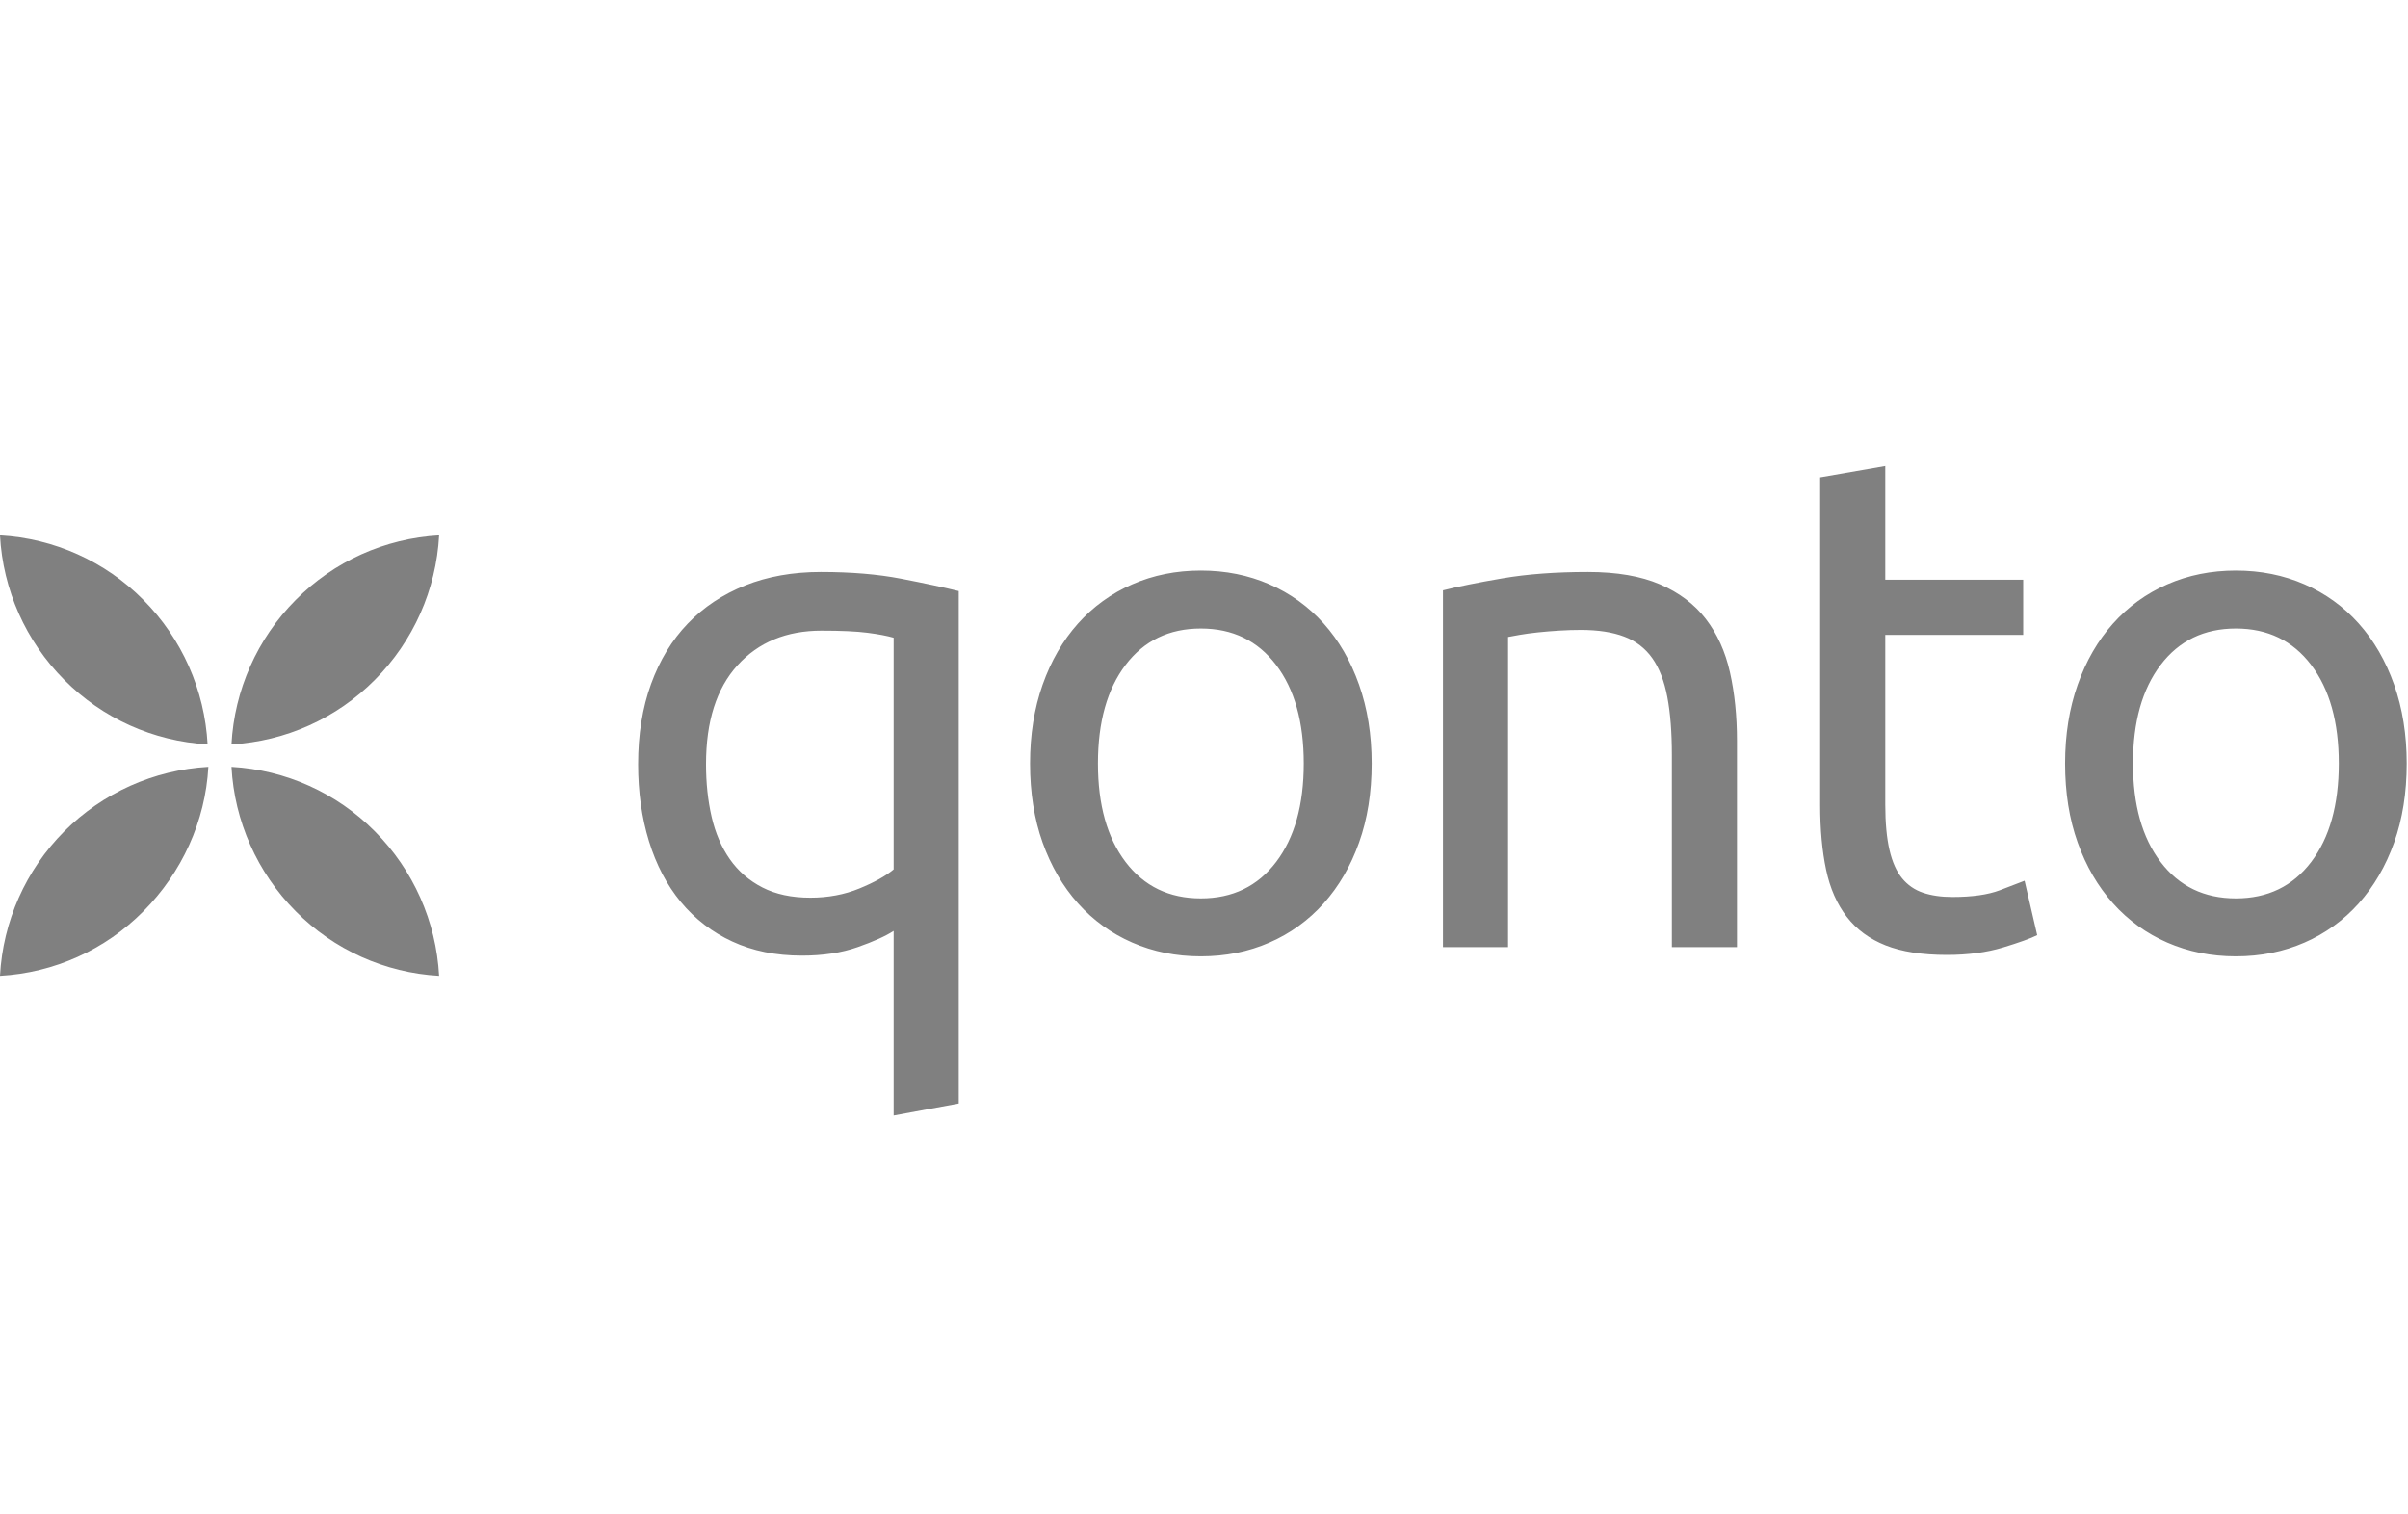
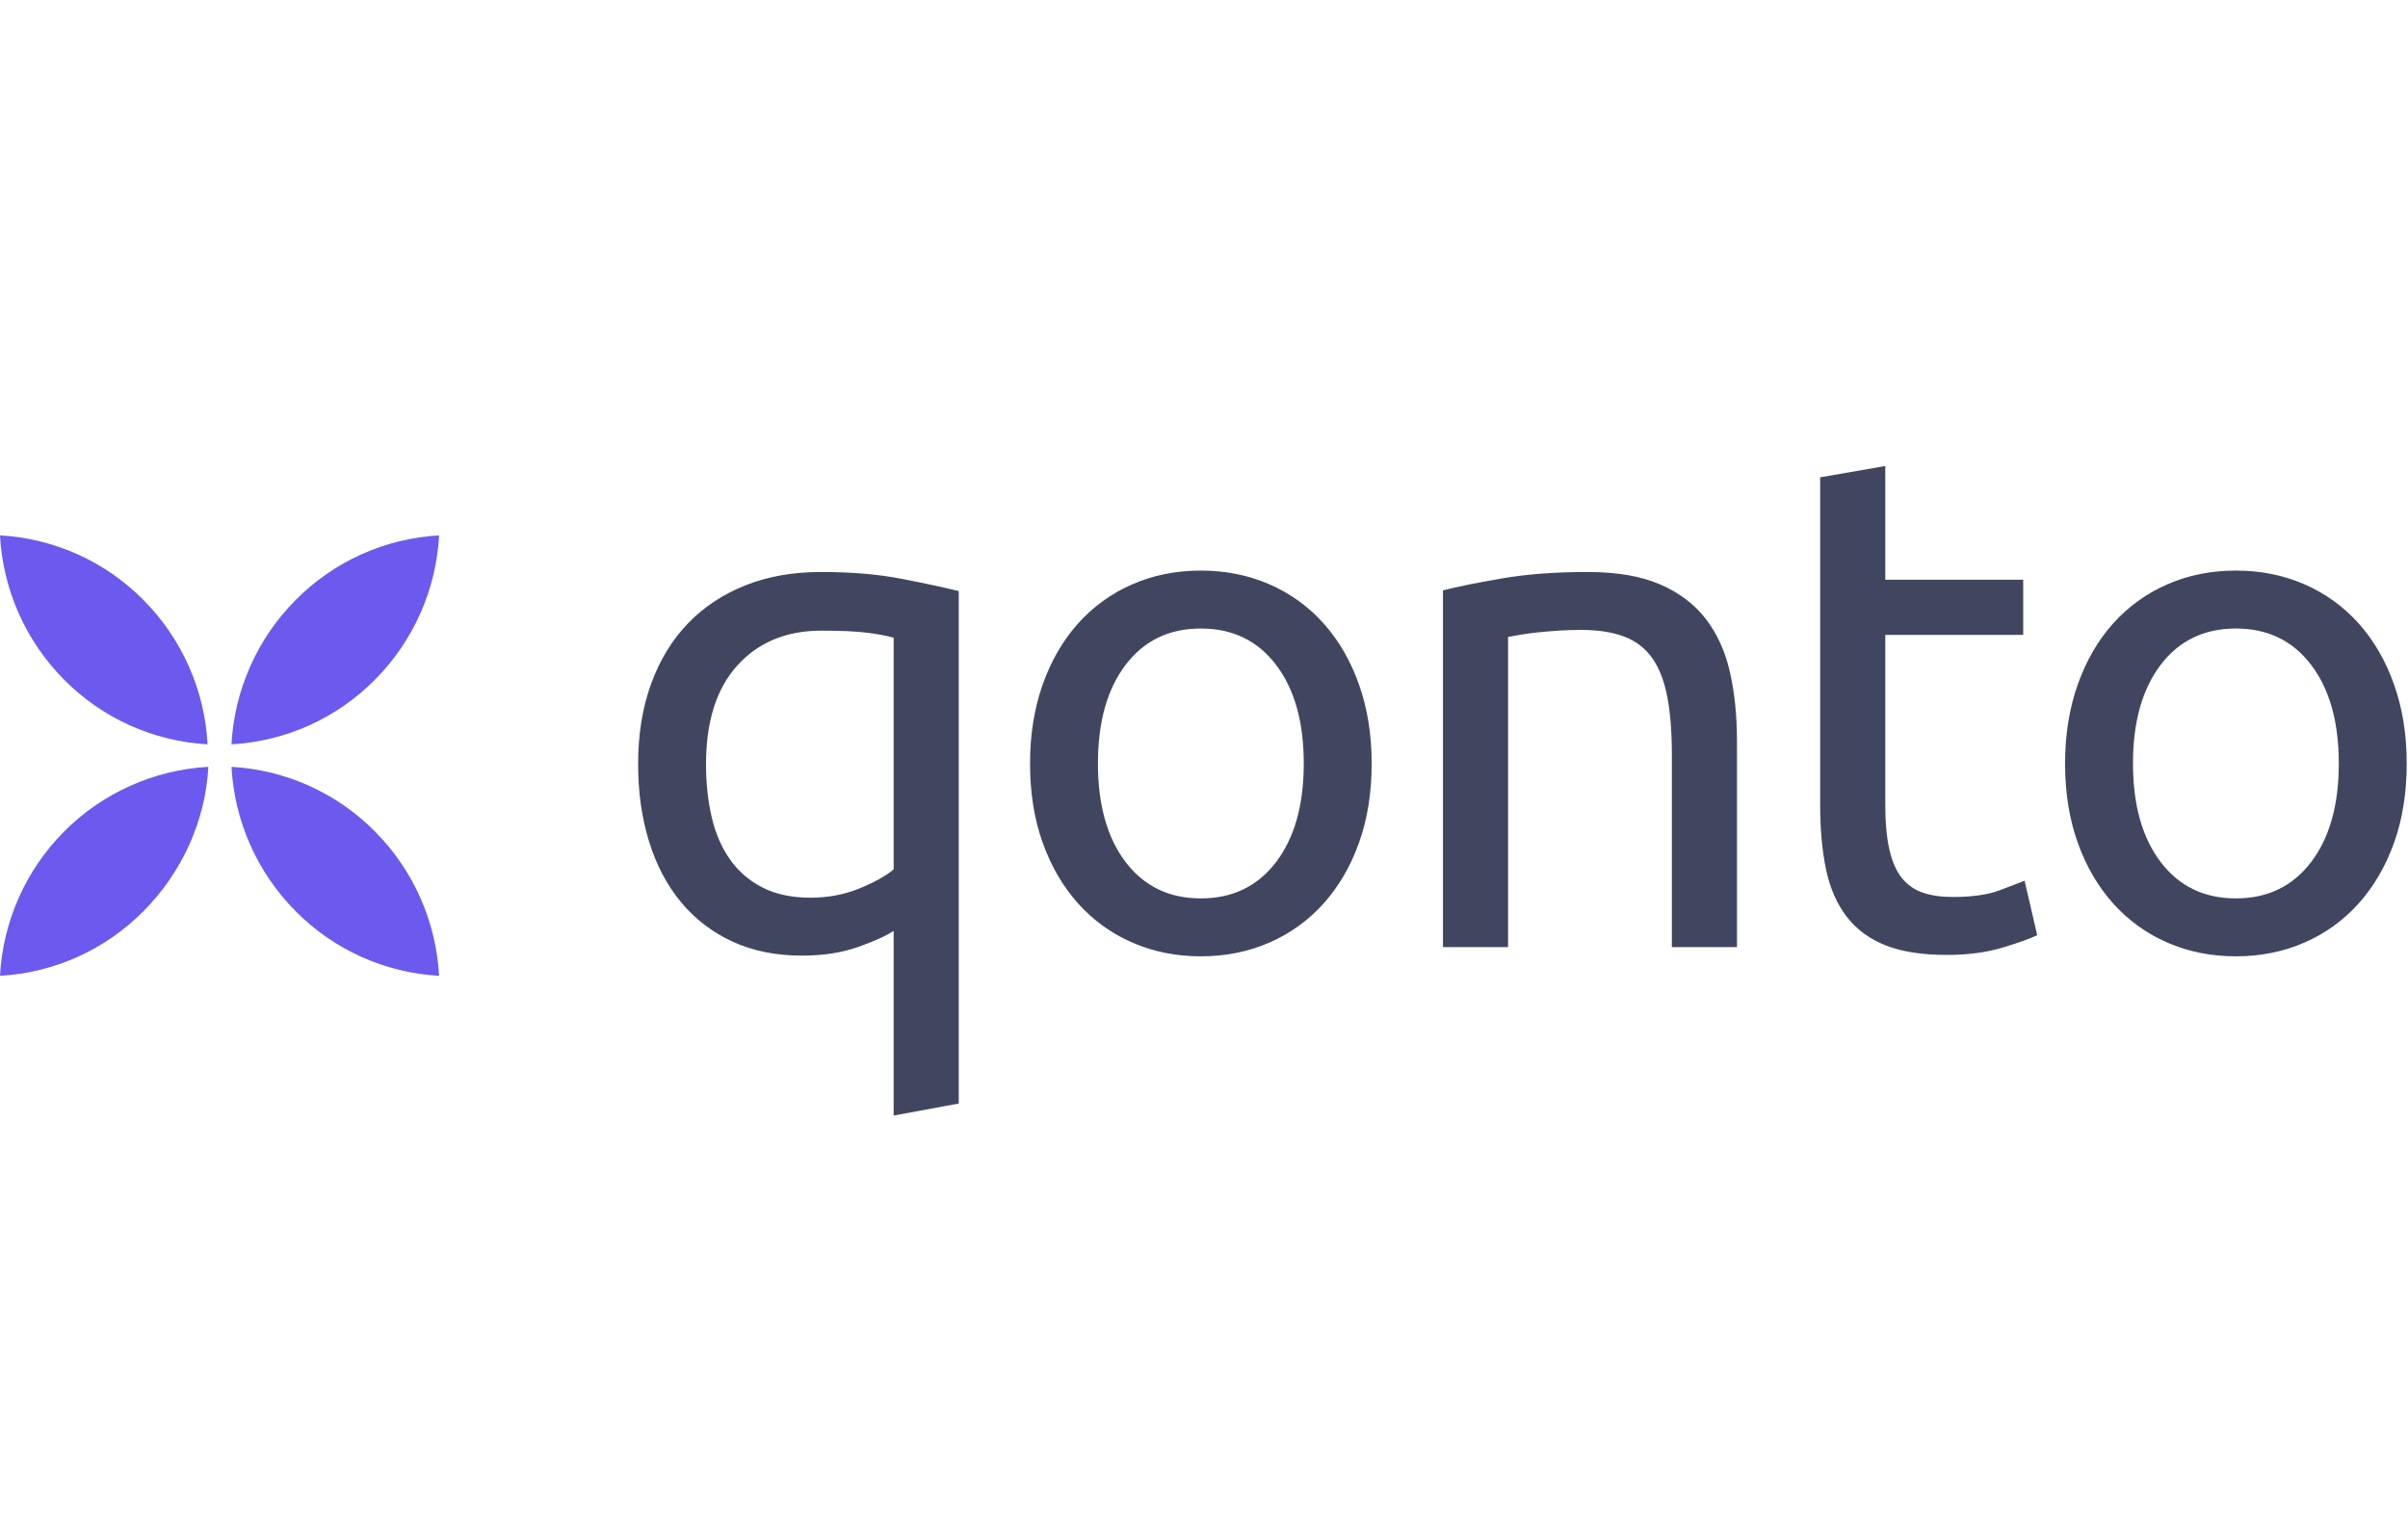
<svg xmlns="http://www.w3.org/2000/svg" height="88" width="140">
  <g fill="none" fill-rule="evenodd">
-     <path d="M41.048 44.432c0 1.096.108 2.116.325 3.06s.57 1.767 1.058 2.465c.489.699 1.12 1.247 1.893 1.644s1.703.595 2.788.595c1.031 0 1.98-.178 2.85-.534.868-.356 1.532-.725 1.994-1.109V37.08c-.38-.11-.889-.206-1.527-.288s-1.526-.123-2.666-.123c-2.035 0-3.663.67-4.884 2.013s-1.831 3.259-1.831 5.751zm-3.195-4.663c.501-1.383 1.214-2.554 2.136-3.512.923-.959 2.035-1.698 3.338-2.218s2.768-.781 4.396-.781c1.763 0 3.317.13 4.66.39s2.462.5 3.358.72v29.796l-3.785.7V54.127c-.462.301-1.16.616-2.097.945-.936.329-2.014.493-3.235.493-1.52 0-2.87-.274-4.05-.822a8.426 8.426 0 0 1-2.992-2.3c-.814-.986-1.431-2.164-1.852-3.533s-.63-2.862-.63-4.478c0-1.725.25-3.28.753-4.663zm41.895 4.622c0 1.698-.244 3.232-.733 4.601-.488 1.37-1.173 2.547-2.055 3.533a9.044 9.044 0 0 1-3.154 2.28c-1.221.534-2.551.801-3.99.801-1.437 0-2.767-.267-3.988-.801a9.044 9.044 0 0 1-3.154-2.28c-.882-.986-1.567-2.164-2.056-3.533-.488-1.37-.732-2.903-.732-4.601 0-1.67.244-3.197.732-4.58.489-1.384 1.174-2.568 2.056-3.554a9.044 9.044 0 0 1 3.154-2.28c1.221-.534 2.55-.801 3.989-.801 1.438 0 2.768.267 3.989.8a9.044 9.044 0 0 1 3.154 2.28c.882.987 1.567 2.171 2.055 3.554.489 1.384.733 2.91.733 4.581zm-3.948 0c0-2.41-.536-4.32-1.608-5.73-1.072-1.411-2.53-2.116-4.375-2.116s-3.304.705-4.376 2.115c-1.071 1.41-1.607 3.32-1.607 5.731s.536 4.32 1.607 5.73c1.072 1.411 2.53 2.116 4.376 2.116s3.303-.705 4.375-2.115 1.608-3.32 1.608-5.731zm8.093-10.065c.868-.219 2.021-.452 3.46-.698 1.438-.247 3.093-.37 4.965-.37 1.682 0 3.08.24 4.192.719s2.001 1.15 2.666 2.013 1.133 1.896 1.404 3.102c.272 1.205.407 2.533.407 3.984v11.996h-3.785V43.898c0-1.315-.088-2.437-.264-3.369-.177-.93-.468-1.684-.875-2.26a3.467 3.467 0 0 0-1.628-1.252c-.679-.26-1.52-.39-2.524-.39-.407 0-.828.013-1.262.04s-.848.062-1.241.103c-.394.042-.746.09-1.058.144-.312.055-.536.096-.672.123v18.035h-3.785zm25.716-.616h8.019v3.204h-8.019v9.86c0 1.068.082 1.951.245 2.65.162.698.407 1.246.732 1.643.326.397.733.678 1.221.842.489.164 1.059.246 1.71.246 1.14 0 2.055-.13 2.747-.39s1.174-.445 1.445-.555l.733 3.164c-.38.191-1.045.431-1.995.719-.95.287-2.035.431-3.256.431-1.438 0-2.625-.185-3.561-.555s-1.69-.924-2.26-1.663c-.569-.74-.97-1.65-1.2-2.732s-.346-2.335-.346-3.76v-19.06l3.785-.658zm30.316 10.681c0 1.698-.244 3.232-.732 4.601-.489 1.37-1.174 2.547-2.056 3.533a9.044 9.044 0 0 1-3.154 2.28c-1.221.534-2.55.801-3.989.801-1.438 0-2.768-.267-3.989-.801a9.044 9.044 0 0 1-3.154-2.28c-.882-.986-1.567-2.164-2.055-3.533-.489-1.37-.733-2.903-.733-4.601 0-1.67.244-3.197.733-4.58.488-1.384 1.173-2.568 2.055-3.554a9.044 9.044 0 0 1 3.154-2.28c1.221-.534 2.551-.801 3.99-.801 1.437 0 2.767.267 3.988.8a9.044 9.044 0 0 1 3.154 2.28c.882.987 1.567 2.171 2.056 3.554.488 1.384.732 2.91.732 4.581zm-3.948 0c0-2.41-.536-4.32-1.607-5.73-1.072-1.411-2.53-2.116-4.376-2.116-1.845 0-3.303.705-4.375 2.115s-1.608 3.32-1.608 5.731.536 4.32 1.608 5.73c1.072 1.411 2.53 2.116 4.375 2.116s3.304-.705 4.376-2.115c1.071-1.41 1.607-3.32 1.607-5.731z" fill="#808080" />
-     <path d="M3.731 39.524A12.879 12.879 0 0 1 0 31.13a12.728 12.728 0 0 1 8.34 3.756 12.887 12.887 0 0 1 3.73 8.394 12.727 12.727 0 0 1-8.339-3.756zm18.067 0a12.727 12.727 0 0 1-8.34 3.756 12.887 12.887 0 0 1 3.732-8.394 12.728 12.728 0 0 1 8.34-3.756 12.879 12.879 0 0 1-3.732 8.394zm0 8.821a12.879 12.879 0 0 1 3.731 8.394 12.728 12.728 0 0 1-8.339-3.755 12.887 12.887 0 0 1-3.731-8.395 12.727 12.727 0 0 1 8.339 3.756zm-18.067 0a12.836 12.836 0 0 1 8.383-3.757c-.17 3.161-1.542 6.15-3.775 8.396A12.728 12.728 0 0 1 0 56.739a12.879 12.879 0 0 1 3.731-8.394z" fill="#808080" />
+     <path d="M41.048 44.432c0 1.096.108 2.116.325 3.06s.57 1.767 1.058 2.465c.489.699 1.12 1.247 1.893 1.644s1.703.595 2.788.595c1.031 0 1.98-.178 2.85-.534.868-.356 1.532-.725 1.994-1.109V37.08c-.38-.11-.889-.206-1.527-.288s-1.526-.123-2.666-.123c-2.035 0-3.663.67-4.884 2.013s-1.831 3.259-1.831 5.751zm-3.195-4.663c.501-1.383 1.214-2.554 2.136-3.512.923-.959 2.035-1.698 3.338-2.218s2.768-.781 4.396-.781c1.763 0 3.317.13 4.66.39s2.462.5 3.358.72v29.796l-3.785.7V54.127c-.462.301-1.16.616-2.097.945-.936.329-2.014.493-3.235.493-1.52 0-2.87-.274-4.05-.822a8.426 8.426 0 0 1-2.992-2.3c-.814-.986-1.431-2.164-1.852-3.533s-.63-2.862-.63-4.478c0-1.725.25-3.28.753-4.663zm41.895 4.622c0 1.698-.244 3.232-.733 4.601-.488 1.37-1.173 2.547-2.055 3.533a9.044 9.044 0 0 1-3.154 2.28c-1.221.534-2.551.801-3.99.801-1.437 0-2.767-.267-3.988-.801a9.044 9.044 0 0 1-3.154-2.28c-.882-.986-1.567-2.164-2.056-3.533-.488-1.37-.732-2.903-.732-4.601 0-1.67.244-3.197.732-4.58.489-1.384 1.174-2.568 2.056-3.554a9.044 9.044 0 0 1 3.154-2.28c1.221-.534 2.55-.801 3.989-.801 1.438 0 2.768.267 3.989.8a9.044 9.044 0 0 1 3.154 2.28c.882.987 1.567 2.171 2.055 3.554.489 1.384.733 2.91.733 4.581zm-3.948 0c0-2.41-.536-4.32-1.608-5.73-1.072-1.411-2.53-2.116-4.375-2.116s-3.304.705-4.376 2.115c-1.071 1.41-1.607 3.32-1.607 5.731s.536 4.32 1.607 5.73c1.072 1.411 2.53 2.116 4.376 2.116s3.303-.705 4.375-2.115 1.608-3.32 1.608-5.731zm8.093-10.065c.868-.219 2.021-.452 3.46-.698 1.438-.247 3.093-.37 4.965-.37 1.682 0 3.08.24 4.192.719s2.001 1.15 2.666 2.013 1.133 1.896 1.404 3.102c.272 1.205.407 2.533.407 3.984v11.996h-3.785V43.898c0-1.315-.088-2.437-.264-3.369-.177-.93-.468-1.684-.875-2.26a3.467 3.467 0 0 0-1.628-1.252c-.679-.26-1.52-.39-2.524-.39-.407 0-.828.013-1.262.04s-.848.062-1.241.103c-.394.042-.746.09-1.058.144-.312.055-.536.096-.672.123v18.035h-3.785zm25.716-.616h8.019v3.204h-8.019v9.86c0 1.068.082 1.951.245 2.65.162.698.407 1.246.732 1.643.326.397.733.678 1.221.842.489.164 1.059.246 1.71.246 1.14 0 2.055-.13 2.747-.39s1.174-.445 1.445-.555l.733 3.164c-.38.191-1.045.431-1.995.719-.95.287-2.035.431-3.256.431-1.438 0-2.625-.185-3.561-.555s-1.69-.924-2.26-1.663c-.569-.74-.97-1.65-1.2-2.732s-.346-2.335-.346-3.76v-19.06l3.785-.658zm30.316 10.681c0 1.698-.244 3.232-.732 4.601-.489 1.37-1.174 2.547-2.056 3.533a9.044 9.044 0 0 1-3.154 2.28c-1.221.534-2.55.801-3.989.801-1.438 0-2.768-.267-3.989-.801a9.044 9.044 0 0 1-3.154-2.28c-.882-.986-1.567-2.164-2.055-3.533-.489-1.37-.733-2.903-.733-4.601 0-1.67.244-3.197.733-4.58.488-1.384 1.173-2.568 2.055-3.554a9.044 9.044 0 0 1 3.154-2.28c1.221-.534 2.551-.801 3.99-.801 1.437 0 2.767.267 3.988.8a9.044 9.044 0 0 1 3.154 2.28c.882.987 1.567 2.171 2.056 3.554.488 1.384.732 2.91.732 4.581zm-3.948 0c0-2.41-.536-4.32-1.607-5.73-1.072-1.411-2.53-2.116-4.376-2.116-1.845 0-3.303.705-4.375 2.115s-1.608 3.32-1.608 5.731.536 4.32 1.608 5.73c1.072 1.411 2.53 2.116 4.375 2.116s3.304-.705 4.376-2.115c1.071-1.41 1.607-3.32 1.607-5.731z" fill="#414660" />
+     <path d="M3.731 39.524A12.879 12.879 0 0 1 0 31.13a12.728 12.728 0 0 1 8.34 3.756 12.887 12.887 0 0 1 3.73 8.394 12.727 12.727 0 0 1-8.339-3.756zm18.067 0a12.727 12.727 0 0 1-8.34 3.756 12.887 12.887 0 0 1 3.732-8.394 12.728 12.728 0 0 1 8.34-3.756 12.879 12.879 0 0 1-3.732 8.394zm0 8.821a12.879 12.879 0 0 1 3.731 8.394 12.728 12.728 0 0 1-8.339-3.755 12.887 12.887 0 0 1-3.731-8.395 12.727 12.727 0 0 1 8.339 3.756zm-18.067 0a12.836 12.836 0 0 1 8.383-3.757c-.17 3.161-1.542 6.15-3.775 8.396A12.728 12.728 0 0 1 0 56.739a12.879 12.879 0 0 1 3.731-8.394z" fill="#6b5aed" />
  </g>
</svg>
